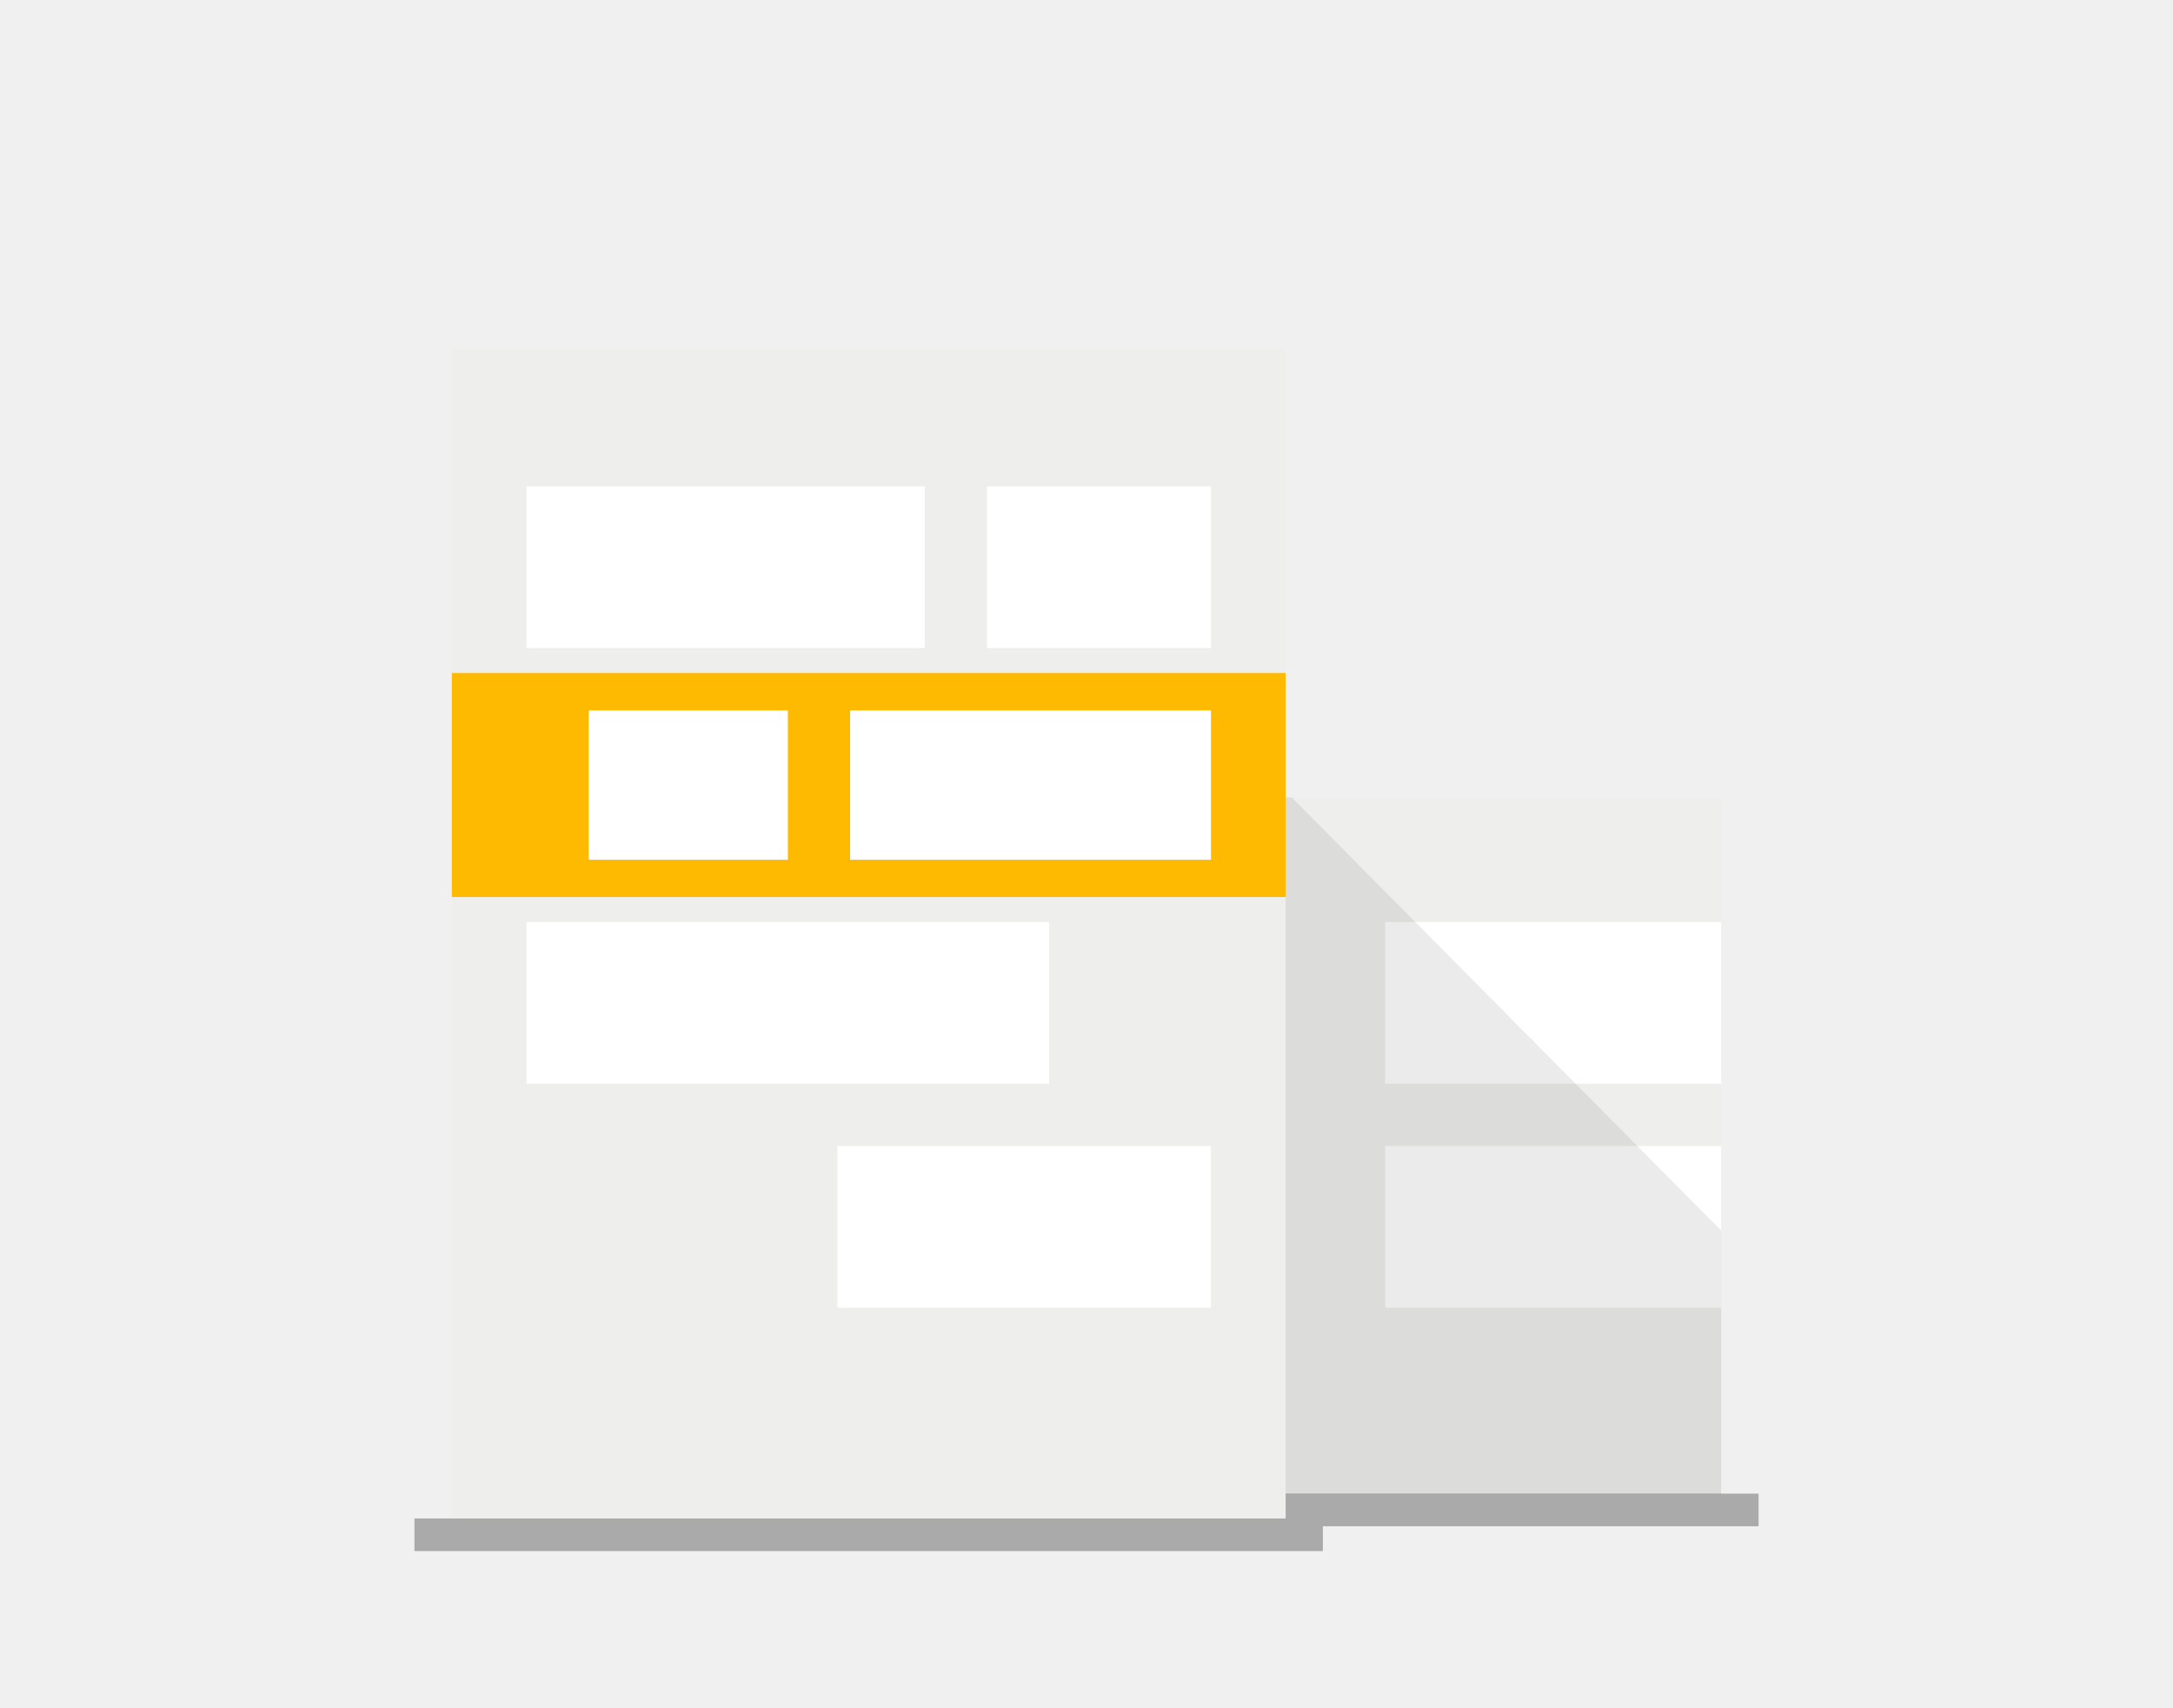
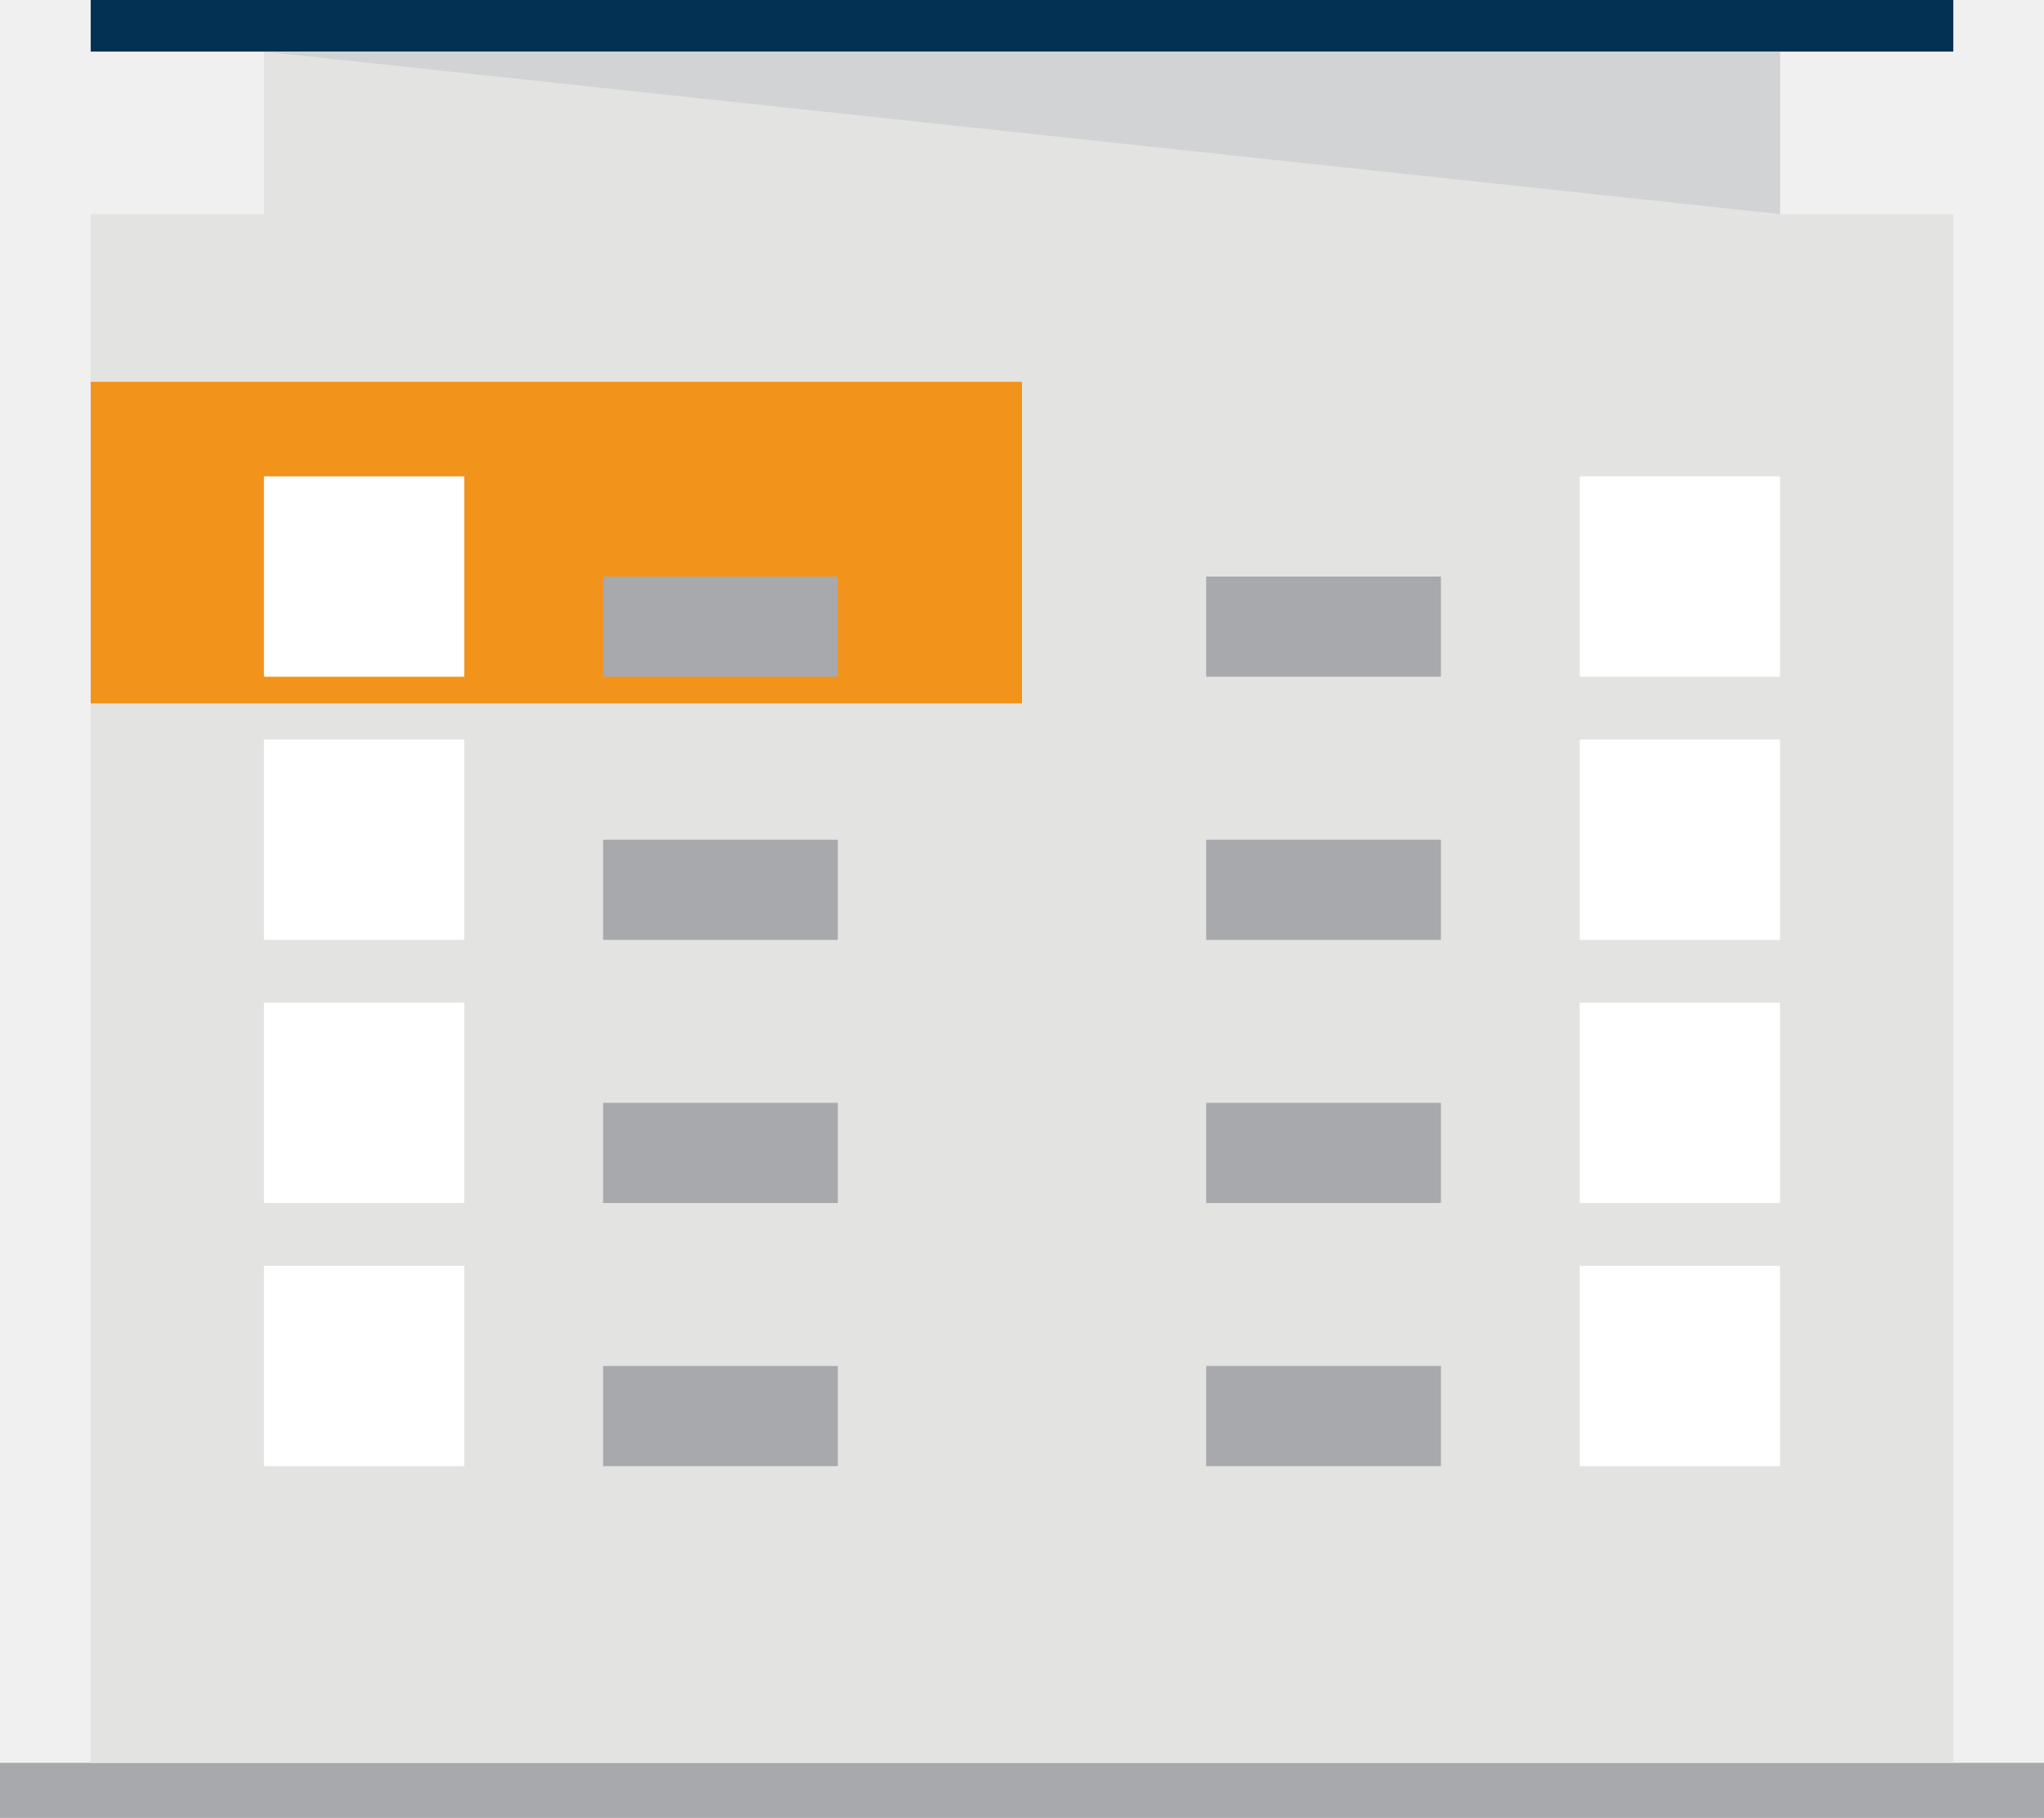
- <svg xmlns="http://www.w3.org/2000/svg" version="1.1" id="Ebene_1" x="0px" y="0px" viewBox="-100 -10 1400 1100" enable-background="new 0 0 1400 1100" xml:space="preserve">
-   <rect x="728.3" y="503.8" fill="#EEEEEC" width="280.6" height="457" />
-   <rect x="191.1" y="215.2" fill="#EEEEEC" width="537.2" height="769.7" />
-   <line fill="none" stroke="#AAAAAA" stroke-width="21" stroke-miterlimit="10" x1="167" y1="978.8" x2="752.3" y2="978.8" />
-   <rect x="239.2" y="303.3" fill="#FFFFFF" width="256.6" height="104.2" />
-   <rect x="535.9" y="303.3" fill="#FFFFFF" width="144.3" height="104.2" />
-   <rect x="239.2" y="584" fill="#FFFFFF" width="336.7" height="104.2" />
-   <rect x="439.6" y="728.3" fill="#FFFFFF" width="240.5" height="104.2" />
-   <rect x="792.4" y="584" fill="#FFFFFF" width="216.5" height="104.2" />
-   <rect x="792.4" y="728.3" fill="#FFFFFF" width="216.5" height="104.2" />
-   <line fill="none" stroke="#AAAAAA" stroke-width="21" stroke-miterlimit="10" x1="728.3" y1="962.8" x2="1033" y2="962.8" />
-   <polygon opacity="0.1" fill="#333333" enable-background="new    " points="1008.9,782.8 732.3,503.8 728.3,503.8 728.3,952.8  1008.9,952.8 " />
-   <g>
-     <rect x="191.1" y="423.6" fill="#FEB901" class="fill__primary" width="537.2" height="144.3" />
+ <svg xmlns="http://www.w3.org/2000/svg" viewBox="0 0 866 770">
+   <defs>
+     <style>.cls-1{fill:#a7a9ac;}.cls-2{fill:#e3e3e2;}.cls-3{fill:#033153;}.cls-4{fill:#f2931b;}.cls-5{fill:#fff;}.cls-6{fill:#d1d3d4;}</style>
+   </defs>
+   <g id="Слой_2" data-name="Слой 2">
+     <g id="Слой_2-2" data-name="Слой 2">
+       <rect class="cls-1" y="746.69" width="866" height="23.31" />
+       <rect class="cls-2" x="38.43" y="90.69" width="789.14" height="656" />
+       <rect class="cls-2" x="111.82" y="21.85" width="642.35" height="68.83" />
+       <rect class="cls-3" x="38.43" width="789.14" height="21.85" />
+       <rect class="cls-4" x="38.43" y="161.71" width="394.57" height="136.23" />
+       <rect class="cls-5" x="111.82" y="201.77" width="84.87" height="84.87" />
+       <rect class="cls-5" x="111.82" y="313.23" width="84.87" height="84.87" />
+       <rect class="cls-5" x="111.82" y="424.69" width="84.87" height="84.87" />
+       <rect class="cls-5" x="111.82" y="536.15" width="84.87" height="84.87" />
+       <rect class="cls-1" x="255.52" y="244.21" width="99.44" height="42.43" />
+       <rect class="cls-1" x="255.52" y="355.67" width="99.44" height="42.43" />
+       <rect class="cls-1" x="255.52" y="467.13" width="99.44" height="42.43" />
+       <rect class="cls-1" x="255.52" y="578.59" width="99.44" height="42.43" />
+       <rect class="cls-5" x="669.31" y="201.77" width="84.87" height="84.87" transform="translate(1423.48 488.42) rotate(-180)" />
+       <rect class="cls-5" x="669.31" y="313.23" width="84.87" height="84.87" transform="translate(1423.48 711.34) rotate(-180)" />
+       <rect class="cls-5" x="669.31" y="424.69" width="84.87" height="84.87" transform="translate(1423.48 934.26) rotate(-180)" />
+       <rect class="cls-5" x="669.31" y="536.15" width="84.87" height="84.87" transform="translate(1423.48 1157.17) rotate(-180)" />
+       <rect class="cls-1" x="511.04" y="244.21" width="99.44" height="42.43" transform="translate(1121.52 530.85) rotate(-180)" />
+       <rect class="cls-1" x="511.04" y="355.67" width="99.44" height="42.43" transform="translate(1121.52 753.77) rotate(-180)" />
+       <rect class="cls-1" x="511.04" y="467.13" width="99.44" height="42.43" transform="translate(1121.52 976.69) rotate(-180)" />
+       <rect class="cls-1" x="511.04" y="578.59" width="99.44" height="42.43" transform="translate(1121.52 1199.61) rotate(-180)" />
+       <polygon class="cls-6" points="111.82 21.86 754.18 90.69 754.18 21.86 111.82 21.86" />
+     </g>
  </g>
-   <rect x="279.3" y="447.7" fill="#FFFFFF" width="128.3" height="96.2" />
-   <rect x="447.7" y="447.7" fill="#FFFFFF" width="232.5" height="96.2" />
</svg>
